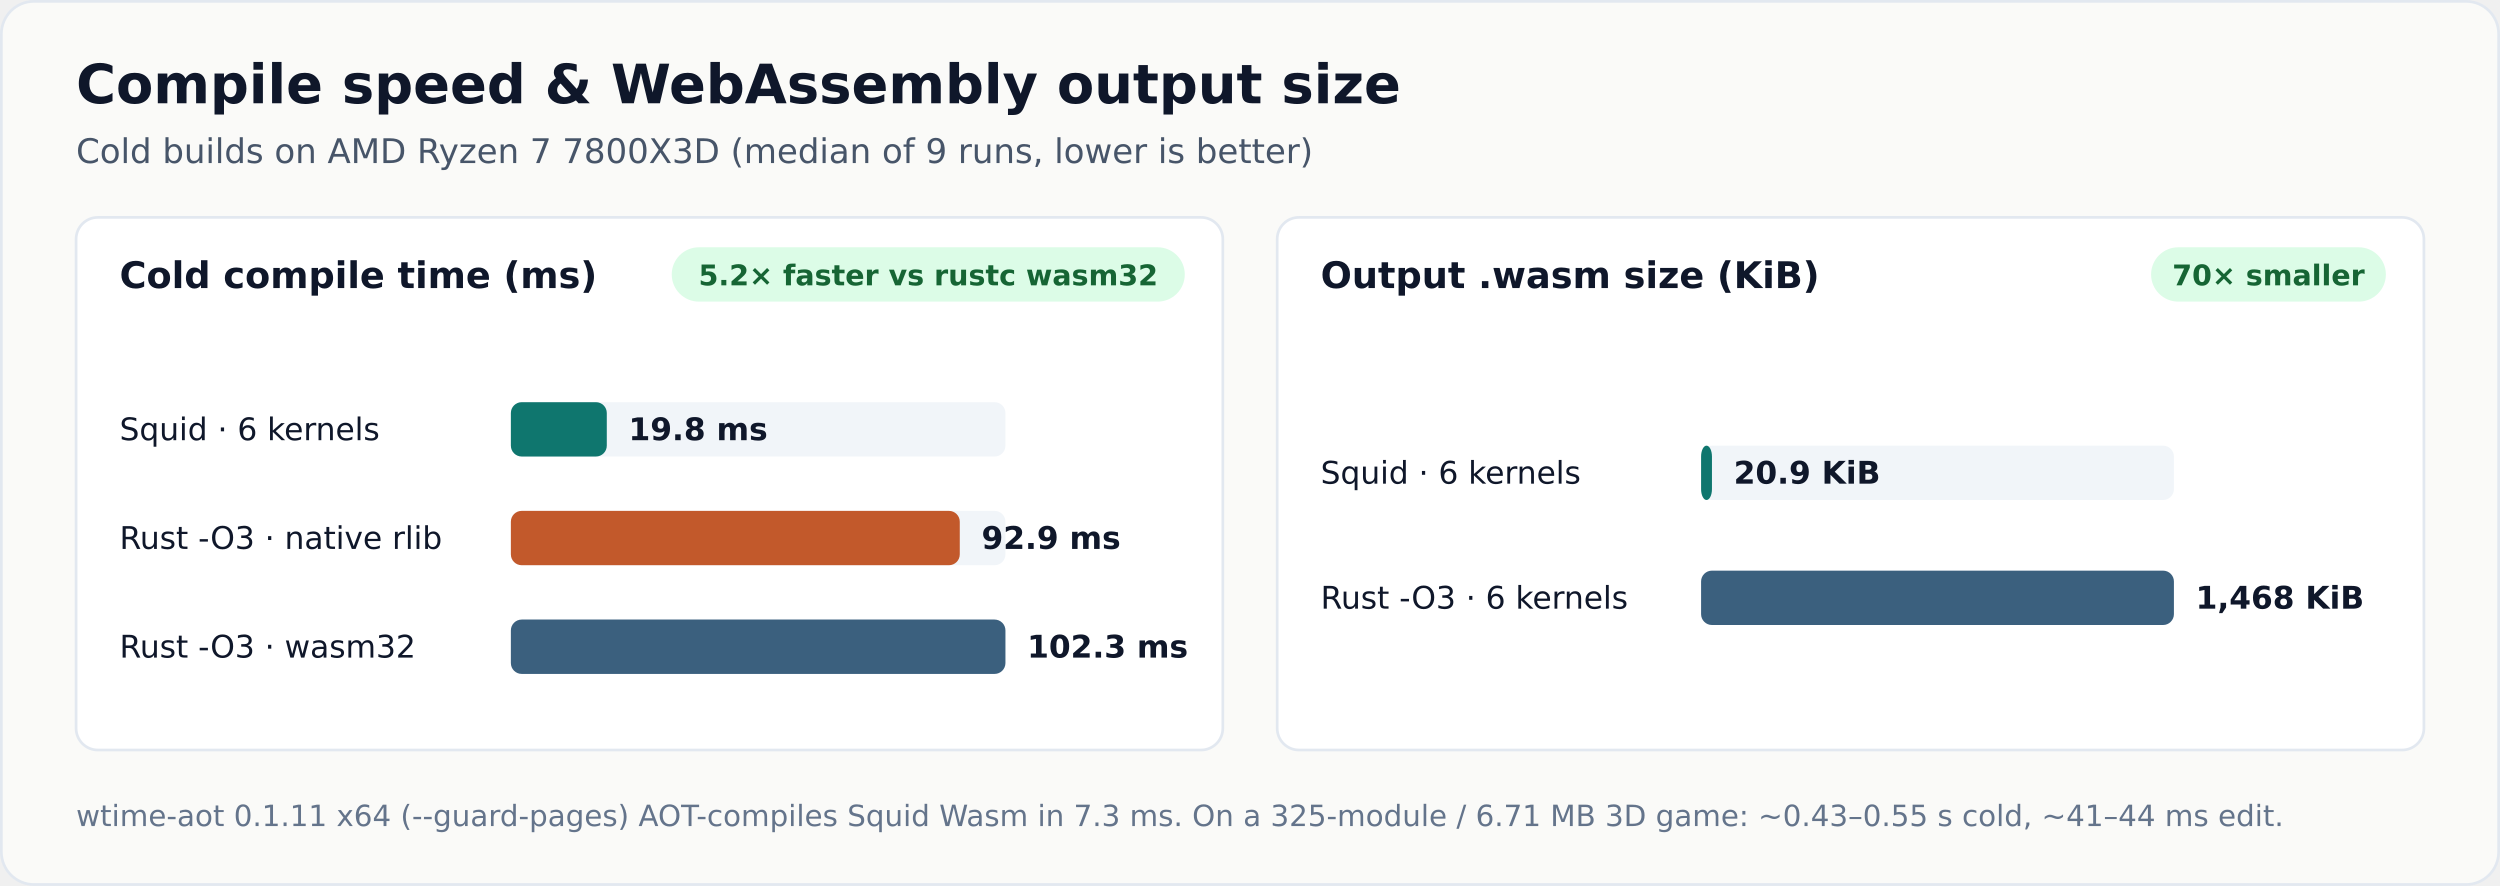
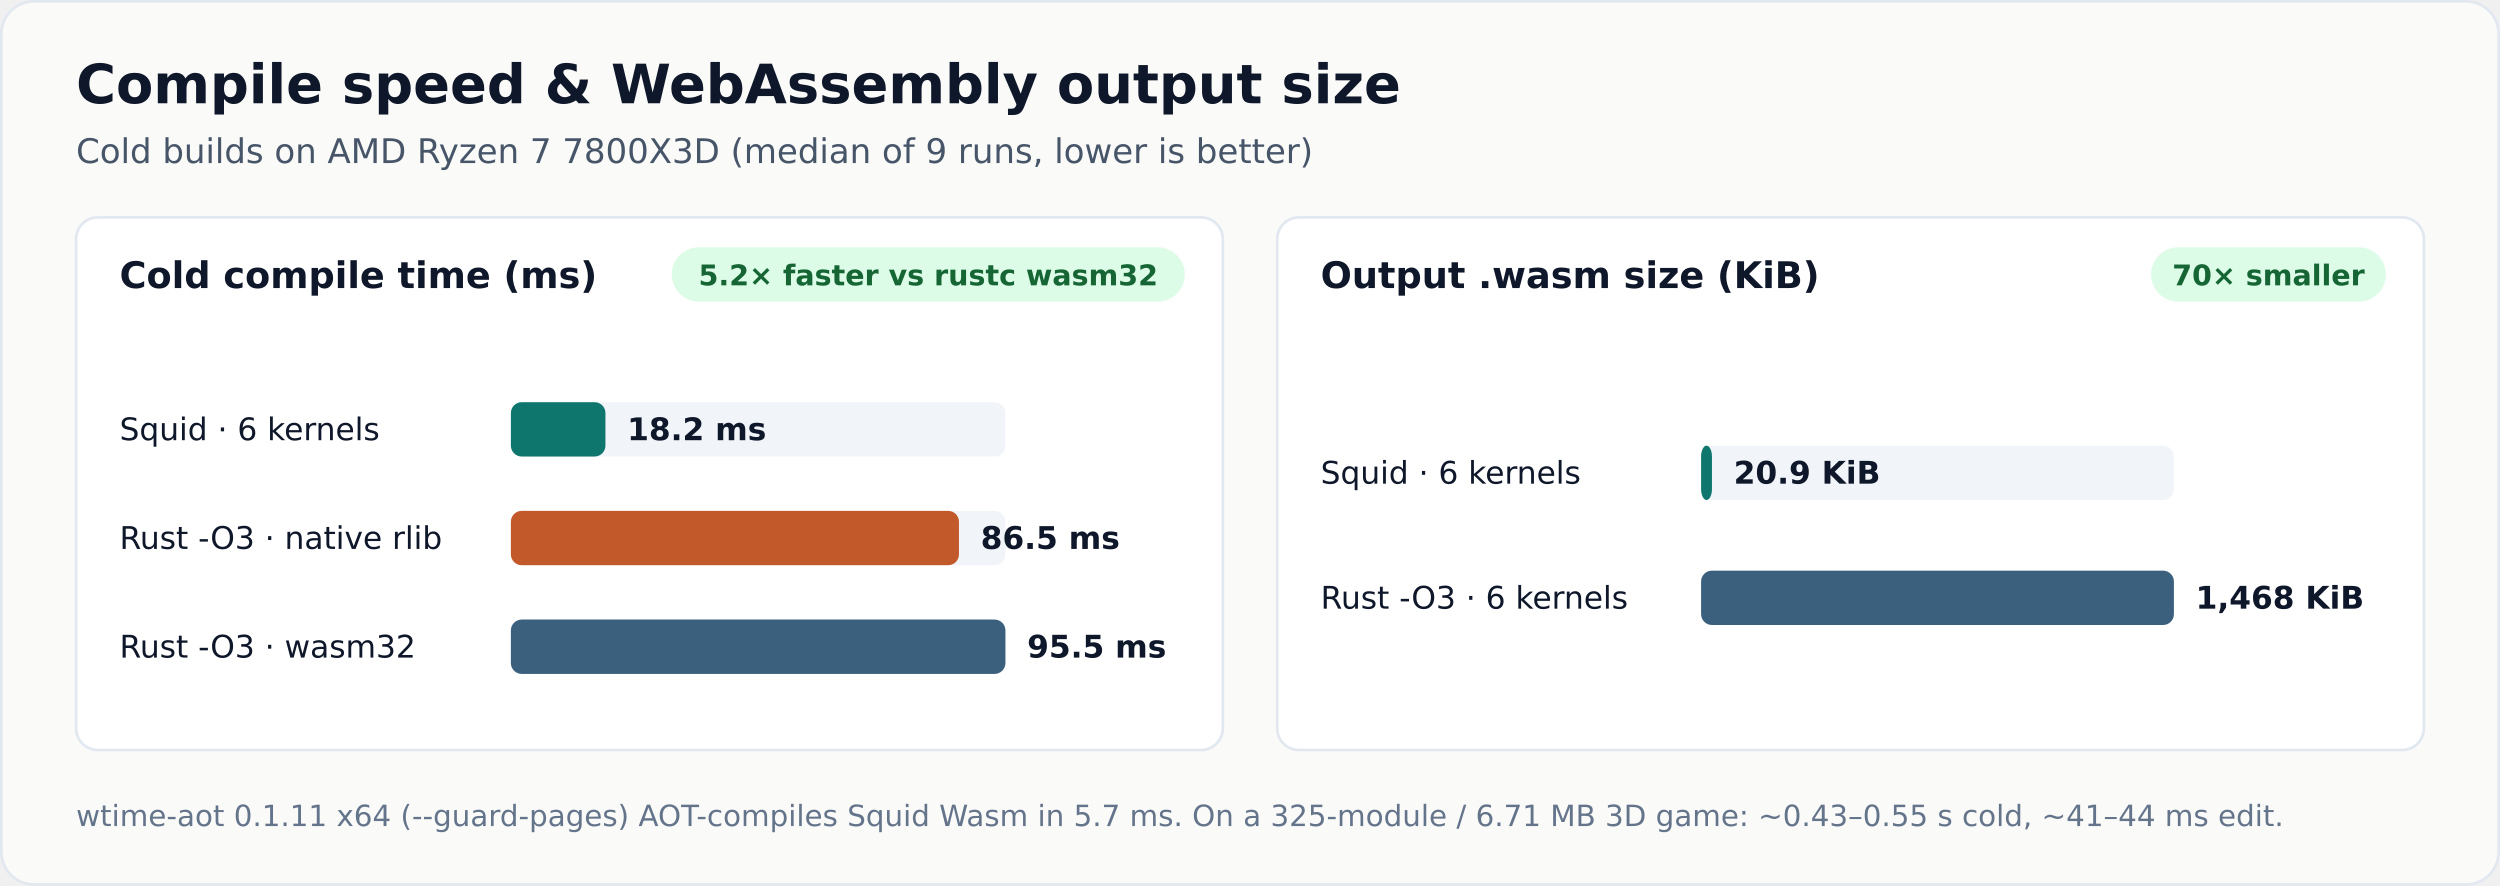
<svg xmlns="http://www.w3.org/2000/svg" width="920" height="326" viewBox="0 0 920 326" role="img" aria-label="Compile speed and WebAssembly output size: Squid vs Rust">
  <rect x="0.5" y="0.5" width="919" height="325" rx="12" fill="#fafaf8" stroke="#e2e8f0" />
  <text x="28.0" y="38.0" font-family="'DejaVu Sans', system-ui, -apple-system, 'Segoe UI', Helvetica, Arial, sans-serif" font-size="20" font-weight="700" fill="#0f172a" text-anchor="start">Compile speed &amp; WebAssembly output size</text>
  <text x="28.0" y="60.0" font-family="'DejaVu Sans', system-ui, -apple-system, 'Segoe UI', Helvetica, Arial, sans-serif" font-size="12.5" font-weight="400" fill="#475569" text-anchor="start">Cold builds on AMD Ryzen 7 7800X3D (median of 9 runs, lower is better)</text>
  <rect x="28" y="80" width="422" height="196" rx="8" fill="#ffffff" stroke="#e2e8f0" />
  <text x="44.0" y="106.0" font-family="'DejaVu Sans', system-ui, -apple-system, 'Segoe UI', Helvetica, Arial, sans-serif" font-size="13.5" font-weight="700" fill="#0f172a" text-anchor="start">Cold compile time (ms)</text>
  <rect x="247.2" y="91.0" width="188.8" height="20.0" rx="10" fill="#dcfce7" />
  <text x="341.6" y="105.0" font-family="'DejaVu Sans', system-ui, -apple-system, 'Segoe UI', Helvetica, Arial, sans-serif" font-size="10.5" font-weight="600" fill="#166534" text-anchor="middle">5.2× faster vs rustc wasm32</text>
  <text x="44.0" y="162.0" font-family="'DejaVu Sans', system-ui, -apple-system, 'Segoe UI', Helvetica, Arial, sans-serif" font-size="11.5" font-weight="500" fill="#0f172a" text-anchor="start">Squid · 6 kernels</text>
  <rect x="188.0" y="148.0" width="182.0" height="20" rx="4" fill="#f1f5f9" />
-   <rect x="188.0" y="148.0" width="35.3" height="20" rx="4" fill="#0f766e" />
-   <text x="231.3" y="162.0" font-family="'DejaVu Sans', system-ui, -apple-system, 'Segoe UI', Helvetica, Arial, sans-serif" font-size="11.5" font-weight="600" fill="#0f172a" text-anchor="start">19.8 ms</text>
+   <rect x="188.0" y="148.0" width="34.8" height="20" rx="4" fill="#0f766e" />
+   <text x="230.8" y="162.0" font-family="'DejaVu Sans', system-ui, -apple-system, 'Segoe UI', Helvetica, Arial, sans-serif" font-size="11.5" font-weight="600" fill="#0f172a" text-anchor="start">18.2 ms</text>
  <text x="44.0" y="202.0" font-family="'DejaVu Sans', system-ui, -apple-system, 'Segoe UI', Helvetica, Arial, sans-serif" font-size="11.5" font-weight="500" fill="#0f172a" text-anchor="start">Rust -O3 · native rlib</text>
  <rect x="188.0" y="188.0" width="182.0" height="20" rx="4" fill="#f1f5f9" />
-   <rect x="188.0" y="188.0" width="165.2" height="20" rx="4" fill="#c2592b" />
-   <text x="361.2" y="202.0" font-family="'DejaVu Sans', system-ui, -apple-system, 'Segoe UI', Helvetica, Arial, sans-serif" font-size="11.5" font-weight="600" fill="#0f172a" text-anchor="start">92.9 ms</text>
+   <rect x="188.0" y="188.0" width="164.9" height="20" rx="4" fill="#c2592b" />
+   <text x="360.9" y="202.0" font-family="'DejaVu Sans', system-ui, -apple-system, 'Segoe UI', Helvetica, Arial, sans-serif" font-size="11.5" font-weight="600" fill="#0f172a" text-anchor="start">86.5 ms</text>
  <text x="44.0" y="242.0" font-family="'DejaVu Sans', system-ui, -apple-system, 'Segoe UI', Helvetica, Arial, sans-serif" font-size="11.5" font-weight="500" fill="#0f172a" text-anchor="start">Rust -O3 · wasm32</text>
  <rect x="188.0" y="228.0" width="182.0" height="20" rx="4" fill="#f1f5f9" />
  <rect x="188.0" y="228.0" width="182.0" height="20" rx="4" fill="#3b607e" />
-   <text x="378.0" y="242.0" font-family="'DejaVu Sans', system-ui, -apple-system, 'Segoe UI', Helvetica, Arial, sans-serif" font-size="11.5" font-weight="600" fill="#0f172a" text-anchor="start">102.3 ms</text>
+   <text x="378.0" y="242.0" font-family="'DejaVu Sans', system-ui, -apple-system, 'Segoe UI', Helvetica, Arial, sans-serif" font-size="11.5" font-weight="600" fill="#0f172a" text-anchor="start">95.5 ms</text>
  <rect x="470" y="80" width="422" height="196" rx="8" fill="#ffffff" stroke="#e2e8f0" />
  <text x="486.0" y="106.0" font-family="'DejaVu Sans', system-ui, -apple-system, 'Segoe UI', Helvetica, Arial, sans-serif" font-size="13.5" font-weight="700" fill="#0f172a" text-anchor="start">Output .wasm size (KiB)</text>
  <rect x="791.6" y="91.0" width="86.4" height="20.0" rx="10" fill="#dcfce7" />
  <text x="834.8" y="105.0" font-family="'DejaVu Sans', system-ui, -apple-system, 'Segoe UI', Helvetica, Arial, sans-serif" font-size="10.5" font-weight="600" fill="#166534" text-anchor="middle">70× smaller</text>
  <text x="486.0" y="178.0" font-family="'DejaVu Sans', system-ui, -apple-system, 'Segoe UI', Helvetica, Arial, sans-serif" font-size="11.5" font-weight="500" fill="#0f172a" text-anchor="start">Squid · 6 kernels</text>
  <rect x="626.0" y="164.0" width="174.0" height="20" rx="4" fill="#f1f5f9" />
  <rect x="626.0" y="164.0" width="4.0" height="20" rx="4" fill="#0f766e" />
  <text x="638.0" y="178.0" font-family="'DejaVu Sans', system-ui, -apple-system, 'Segoe UI', Helvetica, Arial, sans-serif" font-size="11.5" font-weight="600" fill="#0f172a" text-anchor="start">20.9 KiB</text>
  <text x="486.0" y="224.0" font-family="'DejaVu Sans', system-ui, -apple-system, 'Segoe UI', Helvetica, Arial, sans-serif" font-size="11.5" font-weight="500" fill="#0f172a" text-anchor="start">Rust -O3 · 6 kernels</text>
  <rect x="626.0" y="210.0" width="174.0" height="20" rx="4" fill="#f1f5f9" />
  <rect x="626.0" y="210.0" width="174.0" height="20" rx="4" fill="#3b607e" />
  <text x="808.0" y="224.0" font-family="'DejaVu Sans', system-ui, -apple-system, 'Segoe UI', Helvetica, Arial, sans-serif" font-size="11.5" font-weight="600" fill="#0f172a" text-anchor="start">1,468 KiB</text>
-   <text x="28.0" y="304.0" font-family="'DejaVu Sans', system-ui, -apple-system, 'Segoe UI', Helvetica, Arial, sans-serif" font-size="10.8" font-weight="400" fill="#64748b" text-anchor="start">wtime-aot 0.1.11 x64 (--guard-pages) AOT-compiles Squid Wasm in 7.3 ms. On a 325-module / 6.71 MB 3D game: ~0.43–0.55 s cold, ~41–44 ms edit.</text>
+   <text x="28.0" y="304.0" font-family="'DejaVu Sans', system-ui, -apple-system, 'Segoe UI', Helvetica, Arial, sans-serif" font-size="10.8" font-weight="400" fill="#64748b" text-anchor="start">wtime-aot 0.1.11 x64 (--guard-pages) AOT-compiles Squid Wasm in 5.7 ms. On a 325-module / 6.71 MB 3D game: ~0.43–0.55 s cold, ~41–44 ms edit.</text>
</svg>
